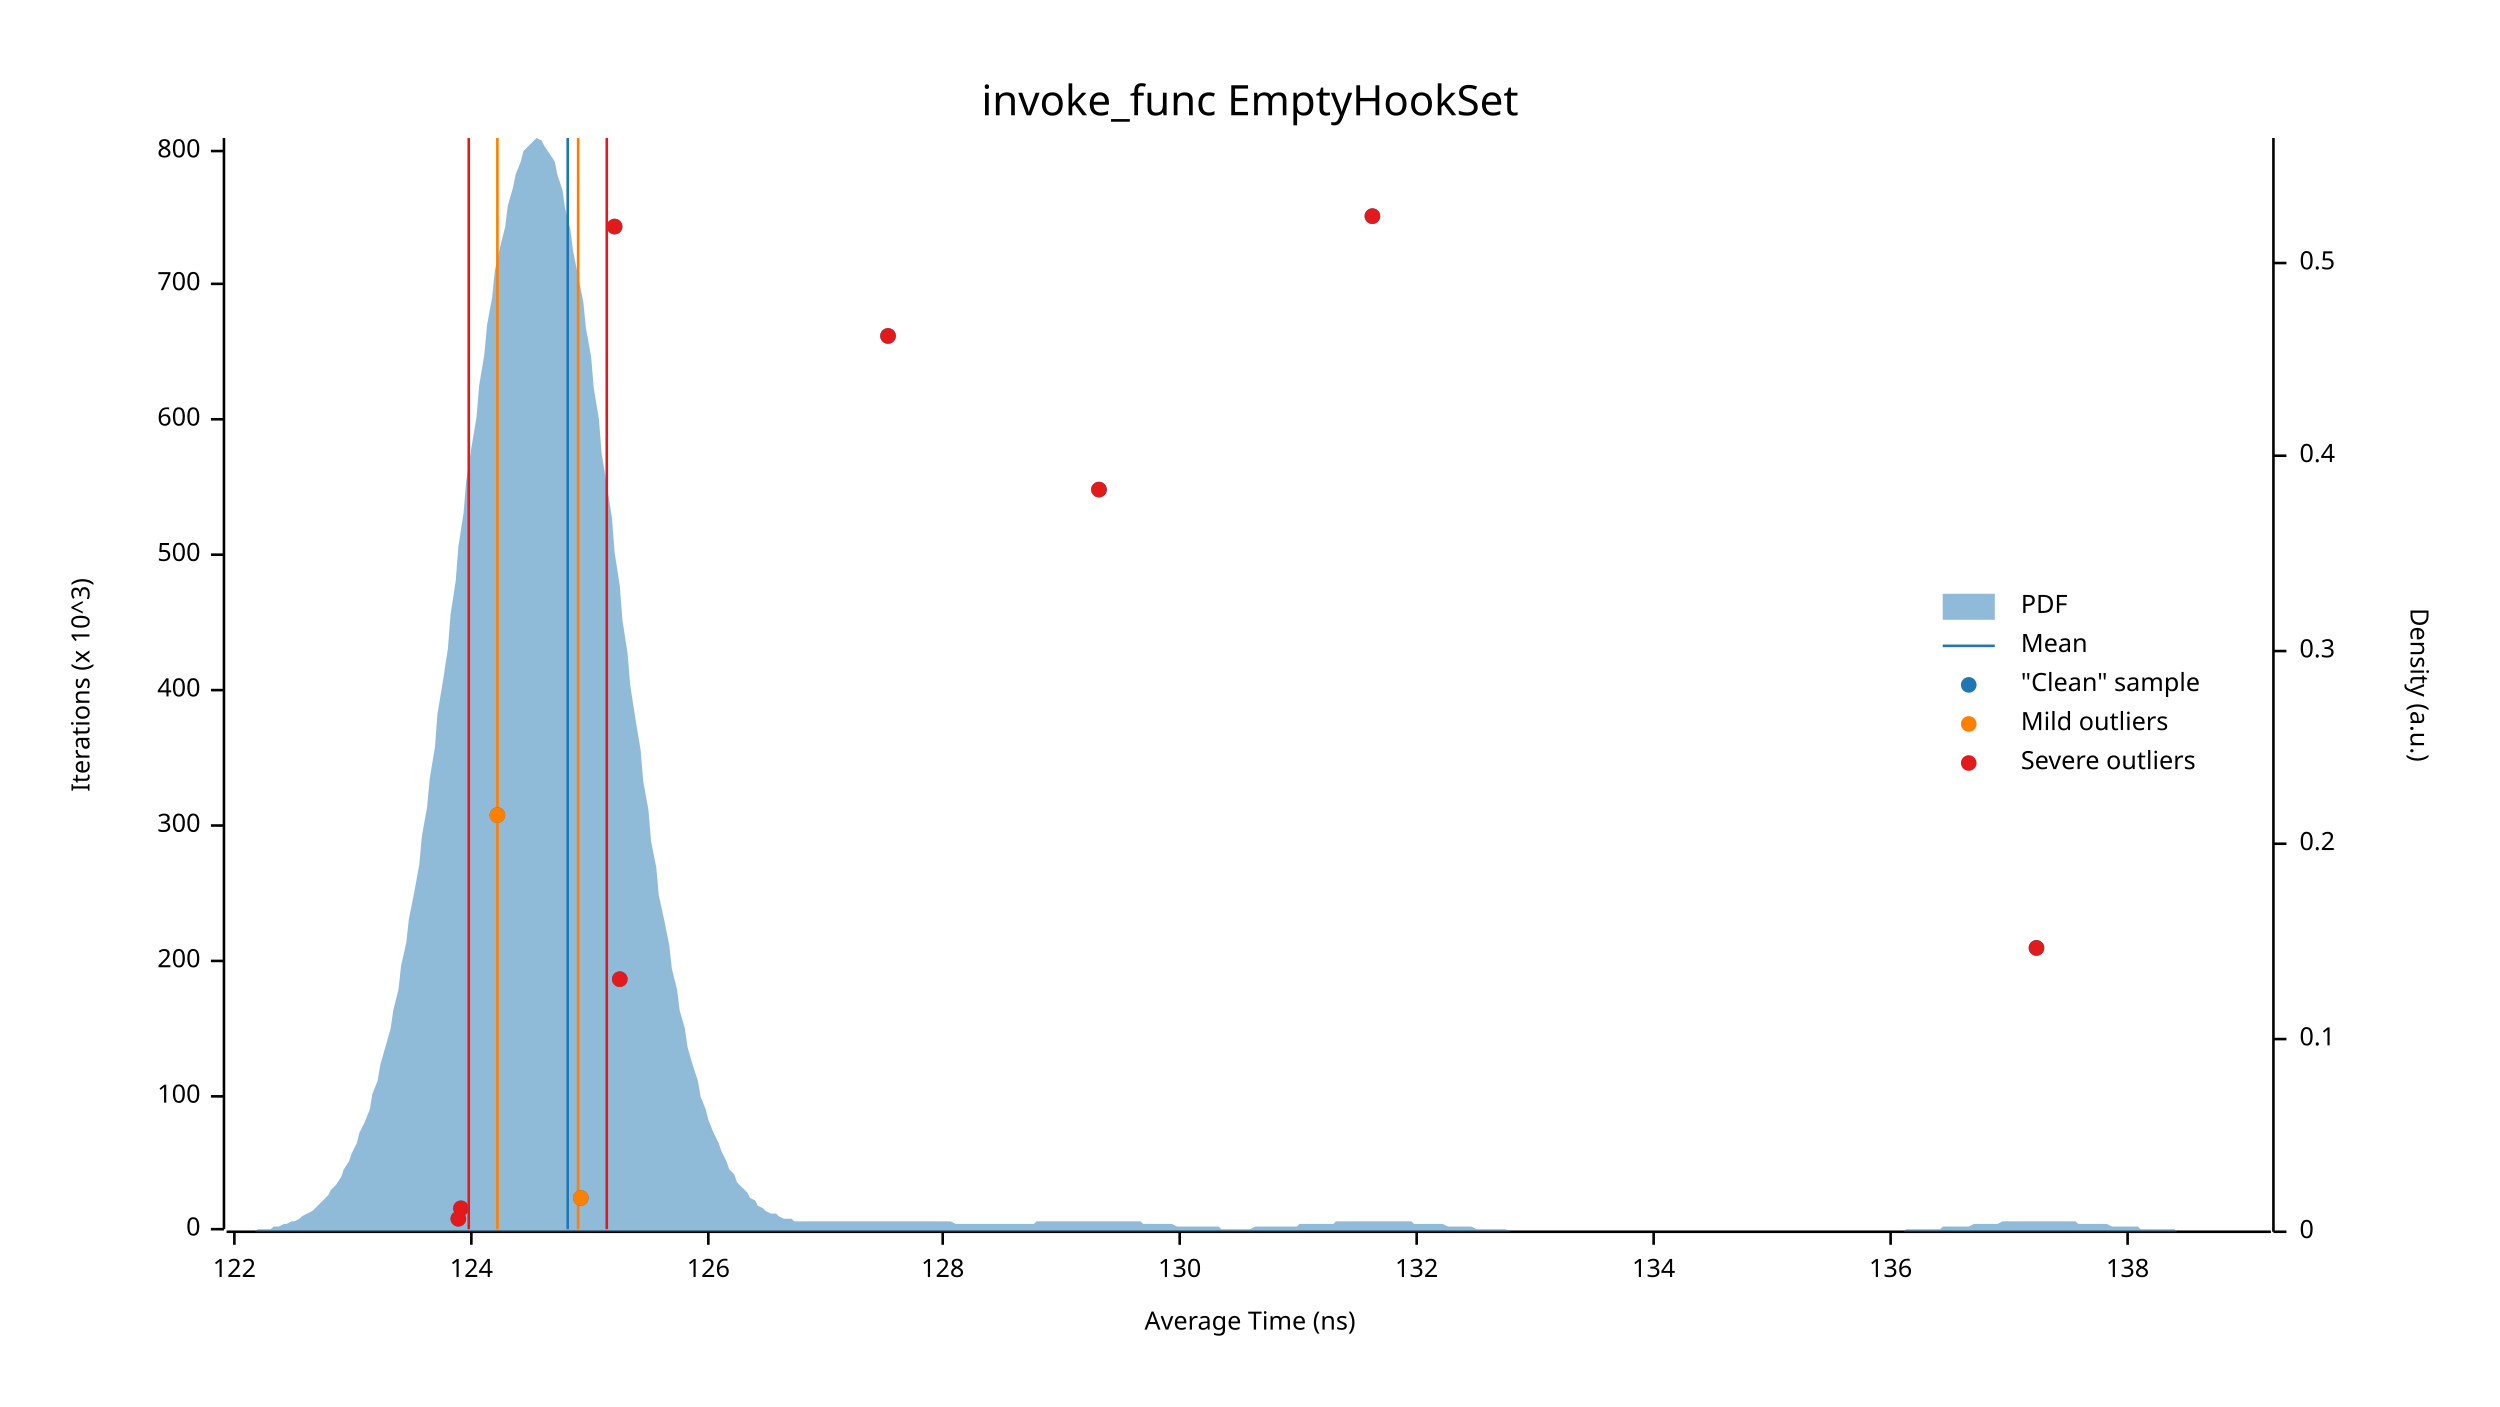
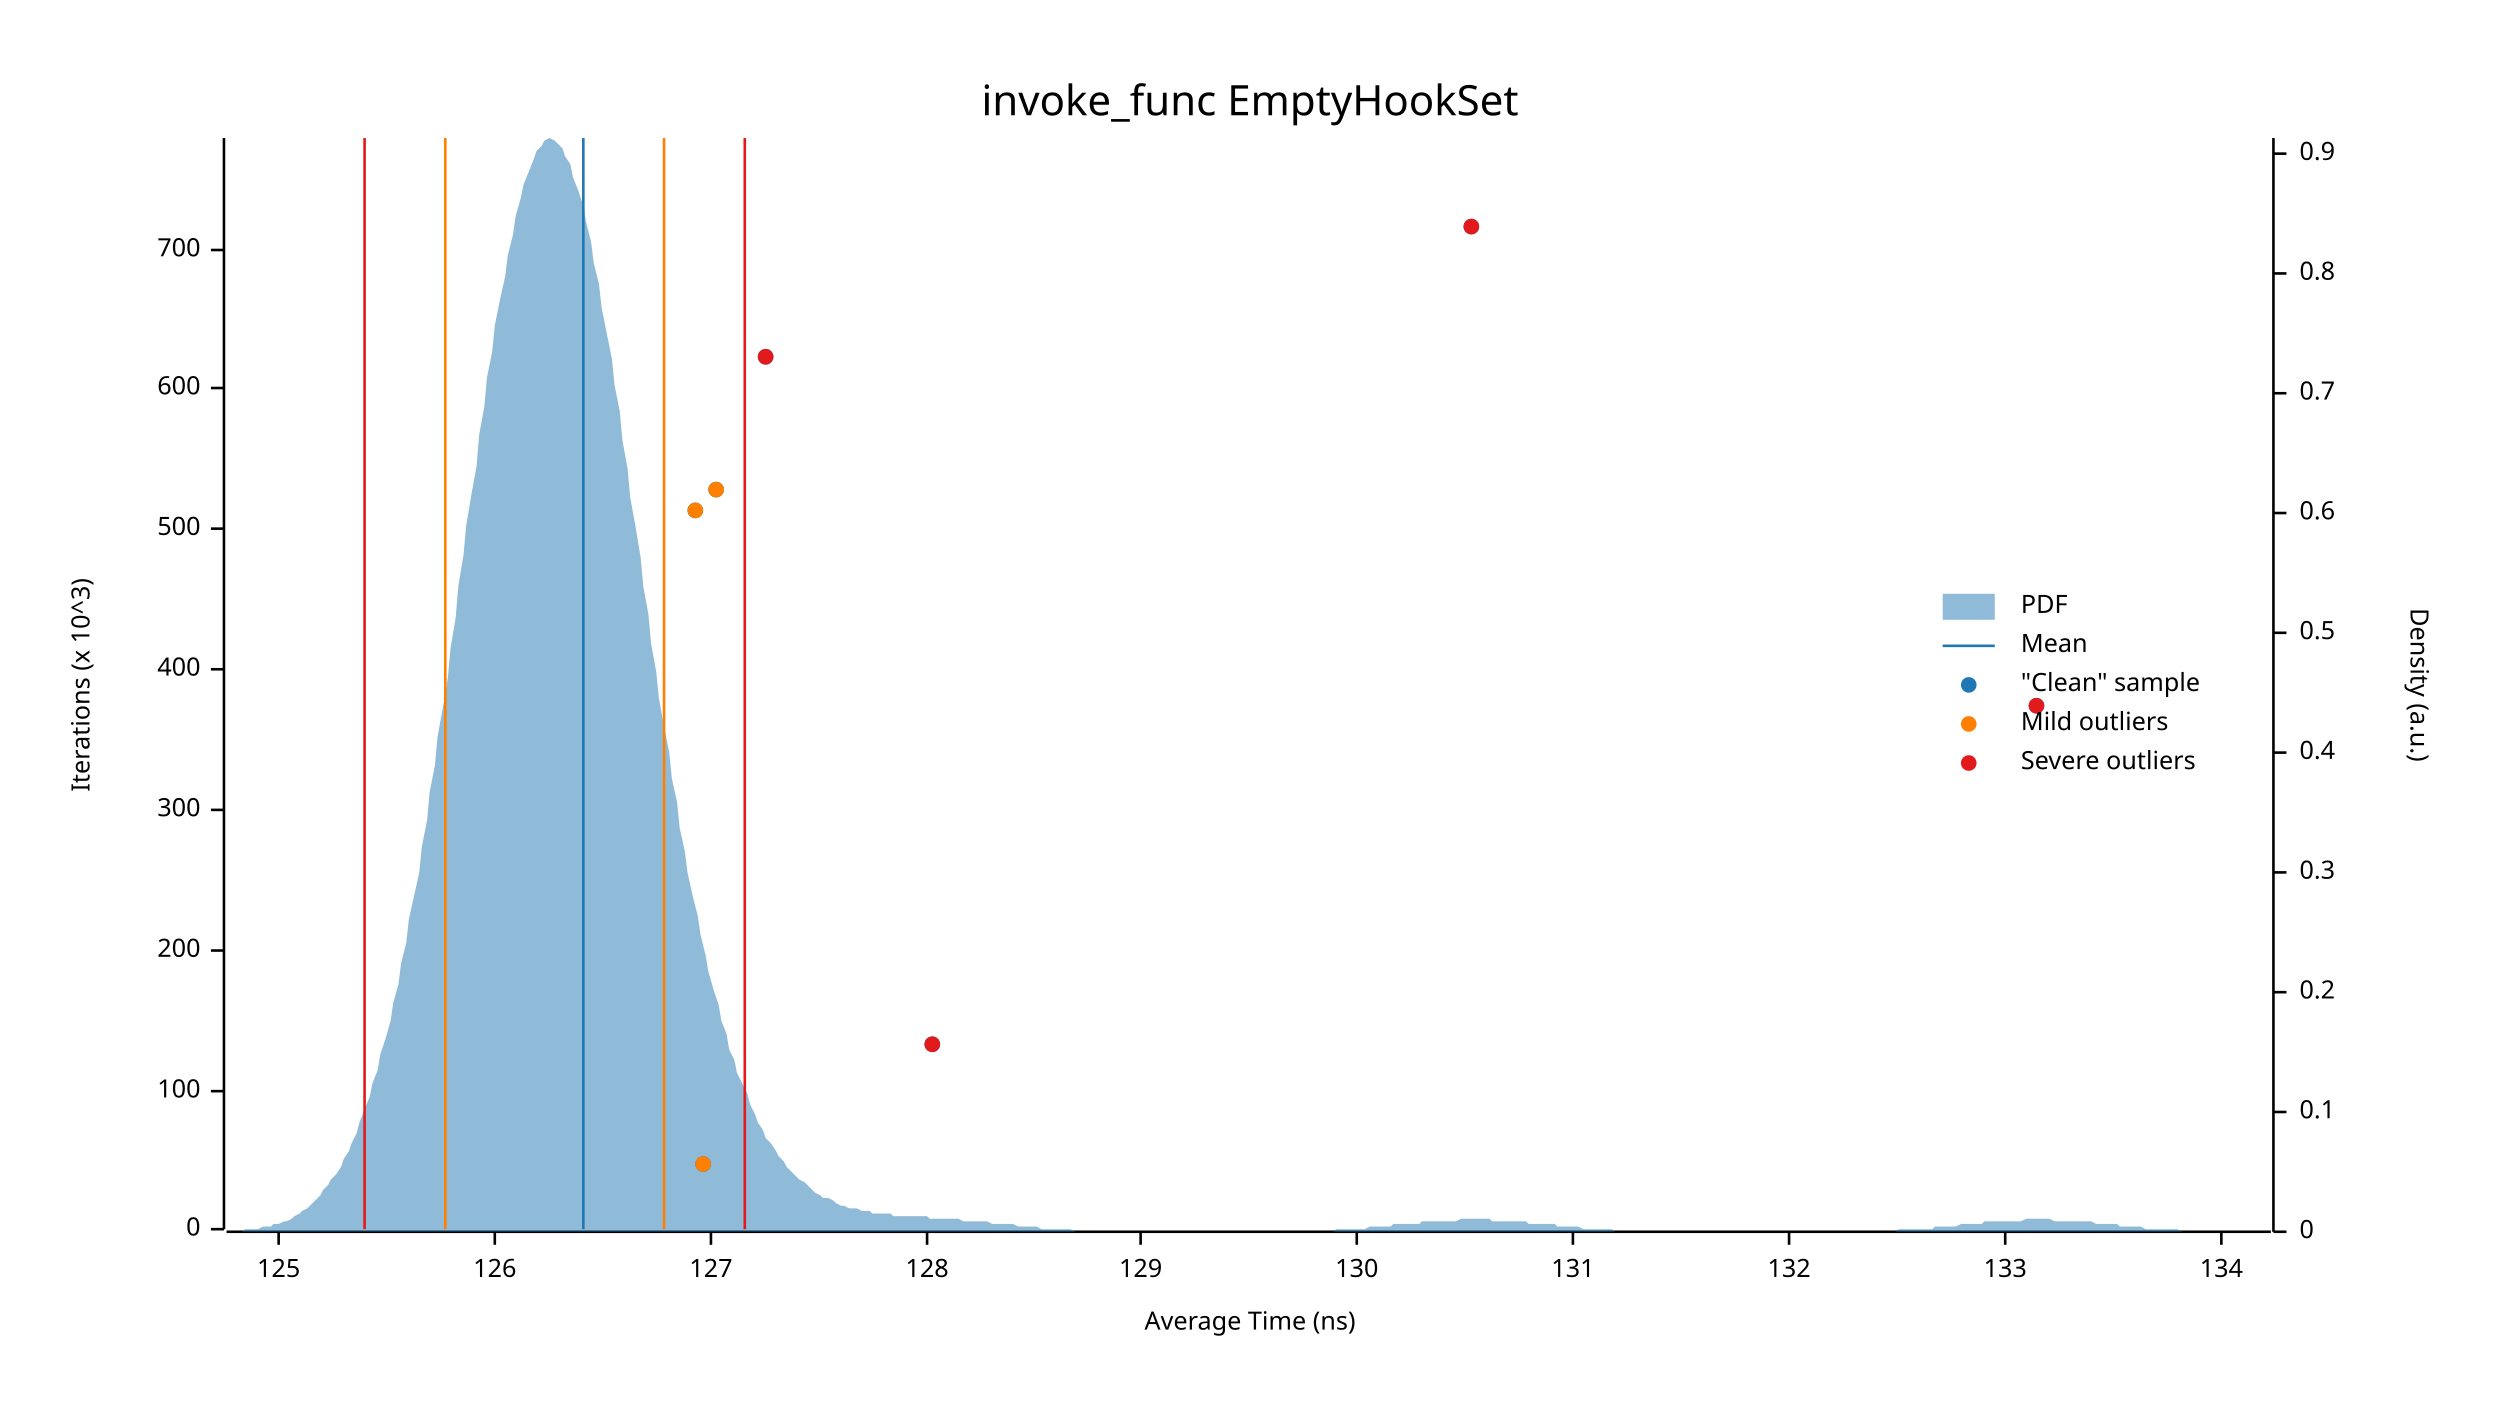
<svg xmlns="http://www.w3.org/2000/svg" width="960" height="540" viewBox="0 0 960 540">
  <text x="480" y="32" dy="0.76em" text-anchor="middle" font-family="sans-serif" font-size="16.129" opacity="1" fill="#000000">
invoke_func EmptyHookSet
</text>
  <text x="27" y="263" dy="0.76em" text-anchor="middle" font-family="sans-serif" font-size="9.677" opacity="1" fill="#000000" transform="rotate(270, 27, 263)">
Iterations (x 10^3)
</text>
  <text x="480" y="513" dy="-0.5ex" text-anchor="middle" font-family="sans-serif" font-size="9.677" opacity="1" fill="#000000">
Average Time (ns)
</text>
  <polyline fill="none" opacity="1" stroke="#000000" stroke-width="1" points="86,53 86,472 " />
  <text x="77" y="472" dy="0.5ex" text-anchor="end" font-family="sans-serif" font-size="9.677" opacity="1" fill="#000000">
0
</text>
  <polyline fill="none" opacity="1" stroke="#000000" stroke-width="1" points="81,472 86,472 " />
-   <text x="77" y="421" dy="0.5ex" text-anchor="end" font-family="sans-serif" font-size="9.677" opacity="1" fill="#000000">
+   <text x="77" y="419" dy="0.5ex" text-anchor="end" font-family="sans-serif" font-size="9.677" opacity="1" fill="#000000">
100
</text>
-   <polyline fill="none" opacity="1" stroke="#000000" stroke-width="1" points="81,421 86,421 " />
-   <text x="77" y="369" dy="0.5ex" text-anchor="end" font-family="sans-serif" font-size="9.677" opacity="1" fill="#000000">
+   <polyline fill="none" opacity="1" stroke="#000000" stroke-width="1" points="81,419 86,419 " />
+   <text x="77" y="365" dy="0.5ex" text-anchor="end" font-family="sans-serif" font-size="9.677" opacity="1" fill="#000000">
200
</text>
-   <polyline fill="none" opacity="1" stroke="#000000" stroke-width="1" points="81,369 86,369 " />
-   <text x="77" y="317" dy="0.5ex" text-anchor="end" font-family="sans-serif" font-size="9.677" opacity="1" fill="#000000">
+   <polyline fill="none" opacity="1" stroke="#000000" stroke-width="1" points="81,365 86,365 " />
+   <text x="77" y="311" dy="0.5ex" text-anchor="end" font-family="sans-serif" font-size="9.677" opacity="1" fill="#000000">
300
</text>
-   <polyline fill="none" opacity="1" stroke="#000000" stroke-width="1" points="81,317 86,317 " />
-   <text x="77" y="265" dy="0.5ex" text-anchor="end" font-family="sans-serif" font-size="9.677" opacity="1" fill="#000000">
+   <polyline fill="none" opacity="1" stroke="#000000" stroke-width="1" points="81,311 86,311 " />
+   <text x="77" y="257" dy="0.5ex" text-anchor="end" font-family="sans-serif" font-size="9.677" opacity="1" fill="#000000">
400
</text>
-   <polyline fill="none" opacity="1" stroke="#000000" stroke-width="1" points="81,265 86,265 " />
-   <text x="77" y="213" dy="0.5ex" text-anchor="end" font-family="sans-serif" font-size="9.677" opacity="1" fill="#000000">
+   <polyline fill="none" opacity="1" stroke="#000000" stroke-width="1" points="81,257 86,257 " />
+   <text x="77" y="203" dy="0.5ex" text-anchor="end" font-family="sans-serif" font-size="9.677" opacity="1" fill="#000000">
500
</text>
-   <polyline fill="none" opacity="1" stroke="#000000" stroke-width="1" points="81,213 86,213 " />
-   <text x="77" y="161" dy="0.5ex" text-anchor="end" font-family="sans-serif" font-size="9.677" opacity="1" fill="#000000">
+   <polyline fill="none" opacity="1" stroke="#000000" stroke-width="1" points="81,203 86,203 " />
+   <text x="77" y="149" dy="0.5ex" text-anchor="end" font-family="sans-serif" font-size="9.677" opacity="1" fill="#000000">
600
</text>
-   <polyline fill="none" opacity="1" stroke="#000000" stroke-width="1" points="81,161 86,161 " />
-   <text x="77" y="109" dy="0.5ex" text-anchor="end" font-family="sans-serif" font-size="9.677" opacity="1" fill="#000000">
+   <polyline fill="none" opacity="1" stroke="#000000" stroke-width="1" points="81,149 86,149 " />
+   <text x="77" y="96" dy="0.5ex" text-anchor="end" font-family="sans-serif" font-size="9.677" opacity="1" fill="#000000">
700
</text>
-   <polyline fill="none" opacity="1" stroke="#000000" stroke-width="1" points="81,109 86,109 " />
-   <text x="77" y="58" dy="0.5ex" text-anchor="end" font-family="sans-serif" font-size="9.677" opacity="1" fill="#000000">
- 800
+   <polyline fill="none" opacity="1" stroke="#000000" stroke-width="1" points="81,96 86,96 " />
+   <polyline fill="none" opacity="1" stroke="#000000" stroke-width="1" points="87,473 872,473 " />
+   <text x="107" y="483" dy="0.76em" text-anchor="middle" font-family="sans-serif" font-size="9.677" opacity="1" fill="#000000">
+ 125
</text>
-   <polyline fill="none" opacity="1" stroke="#000000" stroke-width="1" points="81,58 86,58 " />
-   <polyline fill="none" opacity="1" stroke="#000000" stroke-width="1" points="87,473 872,473 " />
-   <text x="90" y="483" dy="0.76em" text-anchor="middle" font-family="sans-serif" font-size="9.677" opacity="1" fill="#000000">
- 122
- </text>
-   <polyline fill="none" opacity="1" stroke="#000000" stroke-width="1" points="90,473 90,478 " />
-   <text x="181" y="483" dy="0.76em" text-anchor="middle" font-family="sans-serif" font-size="9.677" opacity="1" fill="#000000">
- 124
- </text>
-   <polyline fill="none" opacity="1" stroke="#000000" stroke-width="1" points="181,473 181,478 " />
-   <text x="272" y="483" dy="0.76em" text-anchor="middle" font-family="sans-serif" font-size="9.677" opacity="1" fill="#000000">
+   <polyline fill="none" opacity="1" stroke="#000000" stroke-width="1" points="107,473 107,478 " />
+   <text x="190" y="483" dy="0.76em" text-anchor="middle" font-family="sans-serif" font-size="9.677" opacity="1" fill="#000000">
126
</text>
-   <polyline fill="none" opacity="1" stroke="#000000" stroke-width="1" points="272,473 272,478 " />
-   <text x="362" y="483" dy="0.76em" text-anchor="middle" font-family="sans-serif" font-size="9.677" opacity="1" fill="#000000">
+   <polyline fill="none" opacity="1" stroke="#000000" stroke-width="1" points="190,473 190,478 " />
+   <text x="273" y="483" dy="0.76em" text-anchor="middle" font-family="sans-serif" font-size="9.677" opacity="1" fill="#000000">
+ 127
+ </text>
+   <polyline fill="none" opacity="1" stroke="#000000" stroke-width="1" points="273,473 273,478 " />
+   <text x="356" y="483" dy="0.76em" text-anchor="middle" font-family="sans-serif" font-size="9.677" opacity="1" fill="#000000">
128
</text>
-   <polyline fill="none" opacity="1" stroke="#000000" stroke-width="1" points="362,473 362,478 " />
-   <text x="453" y="483" dy="0.76em" text-anchor="middle" font-family="sans-serif" font-size="9.677" opacity="1" fill="#000000">
+   <polyline fill="none" opacity="1" stroke="#000000" stroke-width="1" points="356,473 356,478 " />
+   <text x="438" y="483" dy="0.76em" text-anchor="middle" font-family="sans-serif" font-size="9.677" opacity="1" fill="#000000">
+ 129
+ </text>
+   <polyline fill="none" opacity="1" stroke="#000000" stroke-width="1" points="438,473 438,478 " />
+   <text x="521" y="483" dy="0.76em" text-anchor="middle" font-family="sans-serif" font-size="9.677" opacity="1" fill="#000000">
130
</text>
-   <polyline fill="none" opacity="1" stroke="#000000" stroke-width="1" points="453,473 453,478 " />
-   <text x="544" y="483" dy="0.76em" text-anchor="middle" font-family="sans-serif" font-size="9.677" opacity="1" fill="#000000">
+   <polyline fill="none" opacity="1" stroke="#000000" stroke-width="1" points="521,473 521,478 " />
+   <text x="604" y="483" dy="0.76em" text-anchor="middle" font-family="sans-serif" font-size="9.677" opacity="1" fill="#000000">
+ 131
+ </text>
+   <polyline fill="none" opacity="1" stroke="#000000" stroke-width="1" points="604,473 604,478 " />
+   <text x="687" y="483" dy="0.76em" text-anchor="middle" font-family="sans-serif" font-size="9.677" opacity="1" fill="#000000">
132
</text>
-   <polyline fill="none" opacity="1" stroke="#000000" stroke-width="1" points="544,473 544,478 " />
-   <text x="635" y="483" dy="0.76em" text-anchor="middle" font-family="sans-serif" font-size="9.677" opacity="1" fill="#000000">
+   <polyline fill="none" opacity="1" stroke="#000000" stroke-width="1" points="687,473 687,478 " />
+   <text x="770" y="483" dy="0.76em" text-anchor="middle" font-family="sans-serif" font-size="9.677" opacity="1" fill="#000000">
+ 133
+ </text>
+   <polyline fill="none" opacity="1" stroke="#000000" stroke-width="1" points="770,473 770,478 " />
+   <text x="853" y="483" dy="0.76em" text-anchor="middle" font-family="sans-serif" font-size="9.677" opacity="1" fill="#000000">
134
</text>
-   <polyline fill="none" opacity="1" stroke="#000000" stroke-width="1" points="635,473 635,478 " />
-   <text x="726" y="483" dy="0.76em" text-anchor="middle" font-family="sans-serif" font-size="9.677" opacity="1" fill="#000000">
- 136
- </text>
-   <polyline fill="none" opacity="1" stroke="#000000" stroke-width="1" points="726,473 726,478 " />
-   <text x="817" y="483" dy="0.76em" text-anchor="middle" font-family="sans-serif" font-size="9.677" opacity="1" fill="#000000">
- 138
- </text>
-   <polyline fill="none" opacity="1" stroke="#000000" stroke-width="1" points="817,473 817,478 " />
+   <polyline fill="none" opacity="1" stroke="#000000" stroke-width="1" points="853,473 853,478 " />
  <text x="933" y="263" dy="0.76em" text-anchor="middle" font-family="sans-serif" font-size="9.677" opacity="1" fill="#000000" transform="rotate(90, 933, 263)">
Density (a.u.)
</text>
  <polyline fill="none" opacity="1" stroke="#000000" stroke-width="1" points="873,53 873,473 " />
  <text x="883" y="473" dy="0.5ex" text-anchor="start" font-family="sans-serif" font-size="9.677" opacity="1" fill="#000000">
0
</text>
  <polyline fill="none" opacity="1" stroke="#000000" stroke-width="1" points="873,473 878,473 " />
-   <text x="883" y="399" dy="0.5ex" text-anchor="start" font-family="sans-serif" font-size="9.677" opacity="1" fill="#000000">
+   <text x="883" y="427" dy="0.5ex" text-anchor="start" font-family="sans-serif" font-size="9.677" opacity="1" fill="#000000">
0.1
</text>
-   <polyline fill="none" opacity="1" stroke="#000000" stroke-width="1" points="873,399 878,399 " />
-   <text x="883" y="324" dy="0.5ex" text-anchor="start" font-family="sans-serif" font-size="9.677" opacity="1" fill="#000000">
+   <polyline fill="none" opacity="1" stroke="#000000" stroke-width="1" points="873,427 878,427 " />
+   <text x="883" y="381" dy="0.5ex" text-anchor="start" font-family="sans-serif" font-size="9.677" opacity="1" fill="#000000">
0.2
</text>
-   <polyline fill="none" opacity="1" stroke="#000000" stroke-width="1" points="873,324 878,324 " />
-   <text x="883" y="250" dy="0.5ex" text-anchor="start" font-family="sans-serif" font-size="9.677" opacity="1" fill="#000000">
+   <polyline fill="none" opacity="1" stroke="#000000" stroke-width="1" points="873,381 878,381 " />
+   <text x="883" y="335" dy="0.5ex" text-anchor="start" font-family="sans-serif" font-size="9.677" opacity="1" fill="#000000">
0.3
</text>
-   <polyline fill="none" opacity="1" stroke="#000000" stroke-width="1" points="873,250 878,250 " />
-   <text x="883" y="175" dy="0.5ex" text-anchor="start" font-family="sans-serif" font-size="9.677" opacity="1" fill="#000000">
+   <polyline fill="none" opacity="1" stroke="#000000" stroke-width="1" points="873,335 878,335 " />
+   <text x="883" y="289" dy="0.5ex" text-anchor="start" font-family="sans-serif" font-size="9.677" opacity="1" fill="#000000">
0.4
</text>
-   <polyline fill="none" opacity="1" stroke="#000000" stroke-width="1" points="873,175 878,175 " />
-   <text x="883" y="101" dy="0.5ex" text-anchor="start" font-family="sans-serif" font-size="9.677" opacity="1" fill="#000000">
+   <polyline fill="none" opacity="1" stroke="#000000" stroke-width="1" points="873,289 878,289 " />
+   <text x="883" y="243" dy="0.5ex" text-anchor="start" font-family="sans-serif" font-size="9.677" opacity="1" fill="#000000">
0.5
</text>
-   <polyline fill="none" opacity="1" stroke="#000000" stroke-width="1" points="873,101 878,101 " />
-   <polygon opacity="0.5" fill="#1F78B4" points="87,473 88,473 90,473 91,473 93,473 94,473 96,473 98,473 99,472 101,472 102,472 104,472 105,471 107,471 109,470 110,470 112,469 113,469 115,468 116,467 118,466 120,465 121,464 123,462 124,461 126,459 127,457 129,455 131,452 132,449 134,446 135,443 137,439 138,435 140,431 142,426 143,420 145,415 146,409 148,402 150,395 151,388 153,380 154,371 156,362 157,353 159,343 161,332 162,321 164,310 165,299 167,287 168,274 170,262 172,249 173,236 175,223 176,210 178,197 179,185 181,172 183,160 184,148 186,136 187,125 189,114 190,104 192,95 194,87 195,79 197,72 198,67 200,62 201,58 203,56 205,54 206,53 208,54 209,56 211,59 213,62 214,67 216,73 217,80 219,88 220,96 222,106 224,116 225,126 227,137 228,149 230,161 231,174 233,186 235,199 236,212 238,225 239,238 241,251 242,263 244,276 246,288 247,300 249,311 250,323 252,333 253,344 255,353 257,363 258,372 260,380 261,388 263,395 264,402 266,409 268,415 269,421 271,426 272,430 274,435 276,439 277,442 279,446 280,449 282,451 283,454 285,456 287,458 288,460 290,461 291,463 293,464 294,465 296,466 298,466 299,467 301,468 302,468 304,468 305,469 307,469 309,469 310,469 312,469 313,469 315,469 316,469 318,469 320,469 321,469 323,469 324,469 326,469 327,469 329,469 331,469 332,469 334,469 335,469 337,469 339,469 340,469 342,469 343,469 345,469 346,469 348,469 350,469 351,469 353,469 354,469 356,469 357,469 359,469 361,469 362,469 364,469 365,469 367,470 368,470 370,470 372,470 373,470 375,470 376,470 378,470 379,470 381,470 383,470 384,470 386,470 387,470 389,470 391,470 392,470 394,470 395,470 397,470 398,469 400,469 402,469 403,469 405,469 406,469 408,469 409,469 411,469 413,469 414,469 416,469 417,469 419,469 420,469 422,469 424,469 425,469 427,469 428,469 430,469 431,469 433,469 435,469 436,469 438,469 439,470 441,470 442,470 444,470 446,470 447,470 449,470 450,470 452,471 454,471 455,471 457,471 458,471 460,471 461,471 463,471 465,471 466,471 468,471 469,472 471,472 472,472 474,472 476,472 477,472 479,472 480,472 482,471 483,471 485,471 487,471 488,471 490,471 491,471 493,471 494,471 496,471 498,471 499,470 501,470 502,470 504,470 505,470 507,470 509,470 510,470 512,470 513,469 515,469 517,469 518,469 520,469 521,469 523,469 524,469 526,469 528,469 529,469 531,469 532,469 534,469 535,469 537,469 539,469 540,469 542,469 543,470 545,470 546,470 548,470 550,470 551,470 553,470 554,470 556,471 557,471 559,471 561,471 562,471 564,471 565,471 567,472 568,472 570,472 572,472 573,472 575,472 576,472 578,472 580,473 581,473 583,473 584,473 586,473 587,473 589,473 591,473 592,473 594,473 595,473 597,473 598,473 600,473 602,473 603,473 605,473 606,473 608,473 609,473 611,473 613,473 614,473 616,473 617,473 619,473 620,473 622,473 624,473 625,473 627,473 628,473 630,473 632,473 633,473 635,473 636,473 638,473 639,473 641,473 643,473 644,473 646,473 647,473 649,473 650,473 652,473 654,473 655,473 657,473 658,473 660,473 661,473 663,473 665,473 666,473 668,473 669,473 671,473 672,473 674,473 676,473 677,473 679,473 680,473 682,473 683,473 685,473 687,473 688,473 690,473 691,473 693,473 695,473 696,473 698,473 699,473 701,473 702,473 704,473 706,473 707,473 709,473 710,473 712,473 713,473 715,473 717,473 718,473 720,473 721,473 723,473 724,473 726,473 728,473 729,473 731,473 732,472 734,472 735,472 737,472 739,472 740,472 742,472 743,472 745,472 746,471 748,471 750,471 751,471 753,471 754,471 756,471 758,470 759,470 761,470 762,470 764,470 765,470 767,470 769,469 770,469 772,469 773,469 775,469 776,469 778,469 780,469 781,469 783,469 784,469 786,469 787,469 789,469 791,469 792,469 794,469 795,469 797,469 798,470 800,470 802,470 803,470 805,470 806,470 808,470 809,470 811,471 813,471 814,471 816,471 817,471 819,471 821,471 822,472 824,472 825,472 827,472 828,472 830,472 832,472 833,472 835,472 836,473 838,473 839,473 841,473 843,473 844,473 846,473 847,473 849,473 850,473 852,473 854,473 855,473 857,473 858,473 860,473 861,473 863,473 865,473 866,473 868,473 869,473 871,473 873,473 873,473 87,473 " />
-   <polyline fill="none" opacity="1" stroke="#1F78B4" stroke-width="1" points="218,472 218,53 " />
-   <polyline fill="none" opacity="1" stroke="#FF7F00" stroke-width="1" points="191,472 191,53 " />
-   <polyline fill="none" opacity="1" stroke="#FF7F00" stroke-width="1" points="222,472 222,53 " />
-   <polyline fill="none" opacity="1" stroke="#E31A1C" stroke-width="1" points="180,472 180,53 " />
-   <polyline fill="none" opacity="1" stroke="#E31A1C" stroke-width="1" points="233,472 233,53 " />
-   <circle cx="176" cy="468" r="3" opacity="1" fill="#1F78B4" stroke="none" stroke-width="1" />
-   <circle cx="177" cy="464" r="3" opacity="1" fill="#1F78B4" stroke="none" stroke-width="1" />
-   <circle cx="223" cy="460" r="3" opacity="1" fill="#1F78B4" stroke="none" stroke-width="1" />
-   <circle cx="238" cy="376" r="3" opacity="1" fill="#1F78B4" stroke="none" stroke-width="1" />
-   <circle cx="782" cy="364" r="3" opacity="1" fill="#1F78B4" stroke="none" stroke-width="1" />
-   <circle cx="191" cy="313" r="3" opacity="1" fill="#1F78B4" stroke="none" stroke-width="1" />
-   <circle cx="422" cy="188" r="3" opacity="1" fill="#1F78B4" stroke="none" stroke-width="1" />
-   <circle cx="341" cy="129" r="3" opacity="1" fill="#1F78B4" stroke="none" stroke-width="1" />
-   <circle cx="236" cy="87" r="3" opacity="1" fill="#1F78B4" stroke="none" stroke-width="1" />
-   <circle cx="527" cy="83" r="3" opacity="1" fill="#1F78B4" stroke="none" stroke-width="1" />
-   <circle cx="223" cy="460" r="3" opacity="1" fill="#FF7F00" stroke="none" stroke-width="1" />
-   <circle cx="191" cy="313" r="3" opacity="1" fill="#FF7F00" stroke="none" stroke-width="1" />
-   <circle cx="176" cy="468" r="3" opacity="1" fill="#E31A1C" stroke="none" stroke-width="1" />
-   <circle cx="177" cy="464" r="3" opacity="1" fill="#E31A1C" stroke="none" stroke-width="1" />
-   <circle cx="238" cy="376" r="3" opacity="1" fill="#E31A1C" stroke="none" stroke-width="1" />
-   <circle cx="782" cy="364" r="3" opacity="1" fill="#E31A1C" stroke="none" stroke-width="1" />
-   <circle cx="422" cy="188" r="3" opacity="1" fill="#E31A1C" stroke="none" stroke-width="1" />
-   <circle cx="341" cy="129" r="3" opacity="1" fill="#E31A1C" stroke="none" stroke-width="1" />
-   <circle cx="236" cy="87" r="3" opacity="1" fill="#E31A1C" stroke="none" stroke-width="1" />
-   <circle cx="527" cy="83" r="3" opacity="1" fill="#E31A1C" stroke="none" stroke-width="1" />
+   <polyline fill="none" opacity="1" stroke="#000000" stroke-width="1" points="873,243 878,243 " />
+   <text x="883" y="197" dy="0.5ex" text-anchor="start" font-family="sans-serif" font-size="9.677" opacity="1" fill="#000000">
+ 0.6
+ </text>
+   <polyline fill="none" opacity="1" stroke="#000000" stroke-width="1" points="873,197 878,197 " />
+   <text x="883" y="151" dy="0.5ex" text-anchor="start" font-family="sans-serif" font-size="9.677" opacity="1" fill="#000000">
+ 0.7
+ </text>
+   <polyline fill="none" opacity="1" stroke="#000000" stroke-width="1" points="873,151 878,151 " />
+   <text x="883" y="105" dy="0.5ex" text-anchor="start" font-family="sans-serif" font-size="9.677" opacity="1" fill="#000000">
+ 0.8
+ </text>
+   <polyline fill="none" opacity="1" stroke="#000000" stroke-width="1" points="873,105 878,105 " />
+   <text x="883" y="59" dy="0.5ex" text-anchor="start" font-family="sans-serif" font-size="9.677" opacity="1" fill="#000000">
+ 0.9
+ </text>
+   <polyline fill="none" opacity="1" stroke="#000000" stroke-width="1" points="873,59 878,59 " />
+   <polygon opacity="0.5" fill="#1F78B4" points="87,473 88,473 90,473 91,473 93,473 94,472 96,472 98,472 99,472 101,471 102,471 104,471 105,470 107,470 109,469 110,469 112,468 113,467 115,466 116,465 118,464 120,462 121,461 123,459 124,457 126,455 127,453 129,451 131,448 132,445 134,442 135,439 137,435 138,431 140,426 142,421 143,416 145,411 146,405 148,399 150,392 151,385 153,378 154,370 156,362 157,353 159,344 161,335 162,325 164,315 165,304 167,294 168,283 170,272 172,260 173,249 175,237 176,225 178,213 179,202 181,190 183,179 184,167 186,156 187,145 189,135 190,125 192,115 194,106 195,98 197,90 198,83 200,76 201,71 203,66 205,61 206,58 208,56 209,54 211,53 213,54 214,55 216,57 217,60 219,63 220,68 222,73 224,79 225,85 227,93 228,101 230,109 231,118 233,128 235,138 236,148 238,158 239,169 241,180 242,191 244,202 246,214 247,225 249,236 250,247 252,258 253,268 255,279 257,289 258,299 260,308 261,318 263,327 264,335 266,344 268,352 269,359 271,367 272,373 274,380 276,386 277,392 279,397 280,403 282,407 283,412 285,416 287,420 288,424 290,428 291,431 293,434 294,437 296,439 298,442 299,444 301,446 302,448 304,450 305,451 307,453 309,454 310,455 312,457 313,458 315,459 316,460 318,460 320,461 321,462 323,463 324,463 326,464 327,464 329,464 331,465 332,465 334,465 335,466 337,466 339,466 340,466 342,466 343,467 345,467 346,467 348,467 350,467 351,467 353,467 354,467 356,467 357,468 359,468 361,468 362,468 364,468 365,468 367,468 368,468 370,469 372,469 373,469 375,469 376,469 378,469 379,469 381,470 383,470 384,470 386,470 387,470 389,470 391,471 392,471 394,471 395,471 397,471 398,471 400,472 402,472 403,472 405,472 406,472 408,472 409,472 411,472 413,473 414,473 416,473 417,473 419,473 420,473 422,473 424,473 425,473 427,473 428,473 430,473 431,473 433,473 435,473 436,473 438,473 439,473 441,473 442,473 444,473 446,473 447,473 449,473 450,473 452,473 454,473 455,473 457,473 458,473 460,473 461,473 463,473 465,473 466,473 468,473 469,473 471,473 472,473 474,473 476,473 477,473 479,473 480,473 482,473 483,473 485,473 487,473 488,473 490,473 491,473 493,473 494,473 496,473 498,473 499,473 501,473 502,473 504,473 505,473 507,473 509,473 510,473 512,473 513,472 515,472 517,472 518,472 520,472 521,472 523,472 524,472 526,471 528,471 529,471 531,471 532,471 534,471 535,470 537,470 539,470 540,470 542,470 543,470 545,470 546,469 548,469 550,469 551,469 553,469 554,469 556,469 557,469 559,469 561,468 562,468 564,468 565,468 567,468 568,468 570,468 572,468 573,469 575,469 576,469 578,469 580,469 581,469 583,469 584,469 586,469 587,470 589,470 591,470 592,470 594,470 595,470 597,470 598,471 600,471 602,471 603,471 605,471 606,471 608,472 609,472 611,472 613,472 614,472 616,472 617,472 619,472 620,473 622,473 624,473 625,473 627,473 628,473 630,473 632,473 633,473 635,473 636,473 638,473 639,473 641,473 643,473 644,473 646,473 647,473 649,473 650,473 652,473 654,473 655,473 657,473 658,473 660,473 661,473 663,473 665,473 666,473 668,473 669,473 671,473 672,473 674,473 676,473 677,473 679,473 680,473 682,473 683,473 685,473 687,473 688,473 690,473 691,473 693,473 695,473 696,473 698,473 699,473 701,473 702,473 704,473 706,473 707,473 709,473 710,473 712,473 713,473 715,473 717,473 718,473 720,473 721,473 723,473 724,473 726,473 728,473 729,472 731,472 732,472 734,472 735,472 737,472 739,472 740,472 742,472 743,471 745,471 746,471 748,471 750,471 751,471 753,470 754,470 756,470 758,470 759,470 761,470 762,469 764,469 765,469 767,469 769,469 770,469 772,469 773,469 775,469 776,469 778,468 780,468 781,468 783,468 784,468 786,468 787,468 789,469 791,469 792,469 794,469 795,469 797,469 798,469 800,469 802,469 803,469 805,470 806,470 808,470 809,470 811,470 813,470 814,471 816,471 817,471 819,471 821,471 822,471 824,472 825,472 827,472 828,472 830,472 832,472 833,472 835,472 836,472 838,473 839,473 841,473 843,473 844,473 846,473 847,473 849,473 850,473 852,473 854,473 855,473 857,473 858,473 860,473 861,473 863,473 865,473 866,473 868,473 869,473 871,473 873,473 873,473 87,473 " />
+   <polyline fill="none" opacity="1" stroke="#1F78B4" stroke-width="1" points="224,472 224,53 " />
+   <polyline fill="none" opacity="1" stroke="#FF7F00" stroke-width="1" points="171,472 171,53 " />
+   <polyline fill="none" opacity="1" stroke="#FF7F00" stroke-width="1" points="255,472 255,53 " />
+   <polyline fill="none" opacity="1" stroke="#E31A1C" stroke-width="1" points="140,472 140,53 " />
+   <polyline fill="none" opacity="1" stroke="#E31A1C" stroke-width="1" points="286,472 286,53 " />
+   <circle cx="270" cy="447" r="3" opacity="1" fill="#1F78B4" stroke="none" stroke-width="1" />
+   <circle cx="358" cy="401" r="3" opacity="1" fill="#1F78B4" stroke="none" stroke-width="1" />
+   <circle cx="782" cy="271" r="3" opacity="1" fill="#1F78B4" stroke="none" stroke-width="1" />
+   <circle cx="267" cy="196" r="3" opacity="1" fill="#1F78B4" stroke="none" stroke-width="1" />
+   <circle cx="275" cy="188" r="3" opacity="1" fill="#1F78B4" stroke="none" stroke-width="1" />
+   <circle cx="294" cy="137" r="3" opacity="1" fill="#1F78B4" stroke="none" stroke-width="1" />
+   <circle cx="565" cy="87" r="3" opacity="1" fill="#1F78B4" stroke="none" stroke-width="1" />
+   <circle cx="270" cy="447" r="3" opacity="1" fill="#FF7F00" stroke="none" stroke-width="1" />
+   <circle cx="267" cy="196" r="3" opacity="1" fill="#FF7F00" stroke="none" stroke-width="1" />
+   <circle cx="275" cy="188" r="3" opacity="1" fill="#FF7F00" stroke="none" stroke-width="1" />
+   <circle cx="358" cy="401" r="3" opacity="1" fill="#E31A1C" stroke="none" stroke-width="1" />
+   <circle cx="782" cy="271" r="3" opacity="1" fill="#E31A1C" stroke="none" stroke-width="1" />
+   <circle cx="294" cy="137" r="3" opacity="1" fill="#E31A1C" stroke="none" stroke-width="1" />
+   <circle cx="565" cy="87" r="3" opacity="1" fill="#E31A1C" stroke="none" stroke-width="1" />
  <text x="776" y="228" dy="0.76em" text-anchor="start" font-family="sans-serif" font-size="9.677" opacity="1" fill="#000000">
PDF
</text>
  <text x="776" y="243" dy="0.76em" text-anchor="start" font-family="sans-serif" font-size="9.677" opacity="1" fill="#000000">
Mean
</text>
  <text x="776" y="258" dy="0.76em" text-anchor="start" font-family="sans-serif" font-size="9.677" opacity="1" fill="#000000">
"Clean" sample
</text>
  <text x="776" y="273" dy="0.76em" text-anchor="start" font-family="sans-serif" font-size="9.677" opacity="1" fill="#000000">
Mild outliers
</text>
  <text x="776" y="288" dy="0.76em" text-anchor="start" font-family="sans-serif" font-size="9.677" opacity="1" fill="#000000">
Severe outliers
</text>
  <rect x="746" y="228" width="20" height="10" opacity="0.5" fill="#1F78B4" stroke="none" />
  <polyline fill="none" opacity="1" stroke="#1F78B4" stroke-width="1" points="746,248 766,248 " />
  <circle cx="756" cy="263" r="3" opacity="1" fill="#1F78B4" stroke="none" stroke-width="1" />
  <circle cx="756" cy="278" r="3" opacity="1" fill="#FF7F00" stroke="none" stroke-width="1" />
  <circle cx="756" cy="293" r="3" opacity="1" fill="#E31A1C" stroke="none" stroke-width="1" />
</svg>
